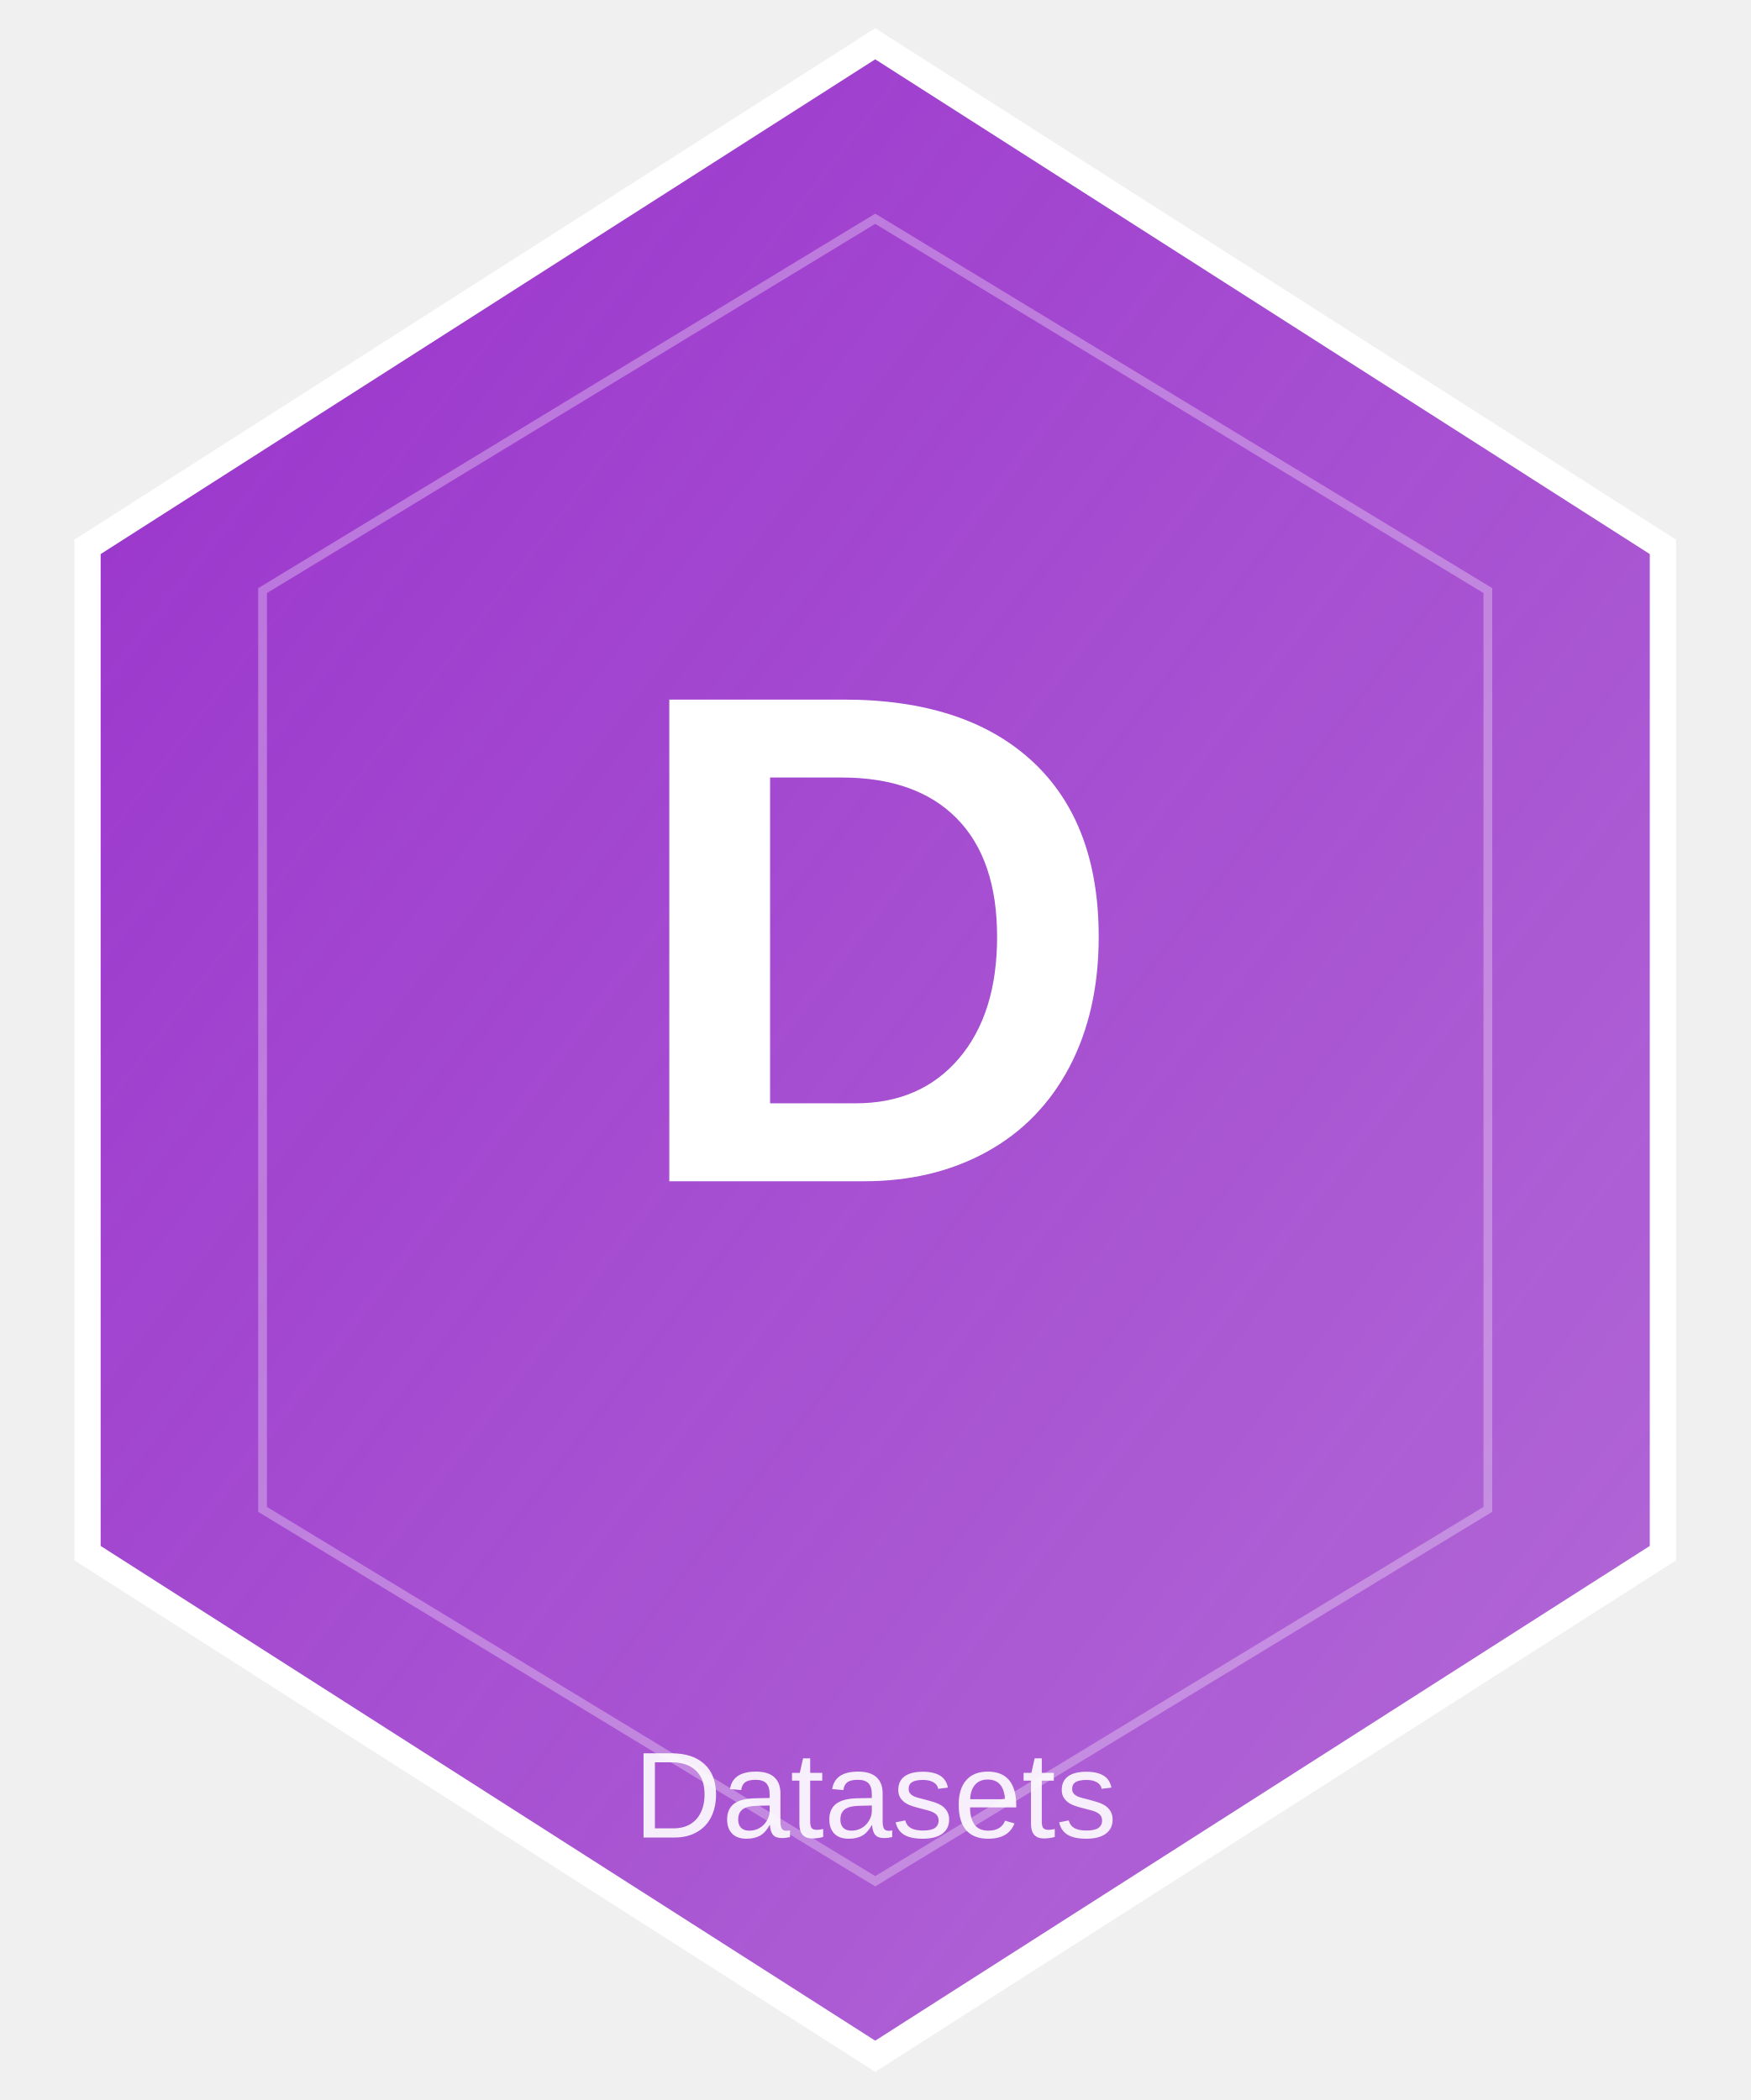
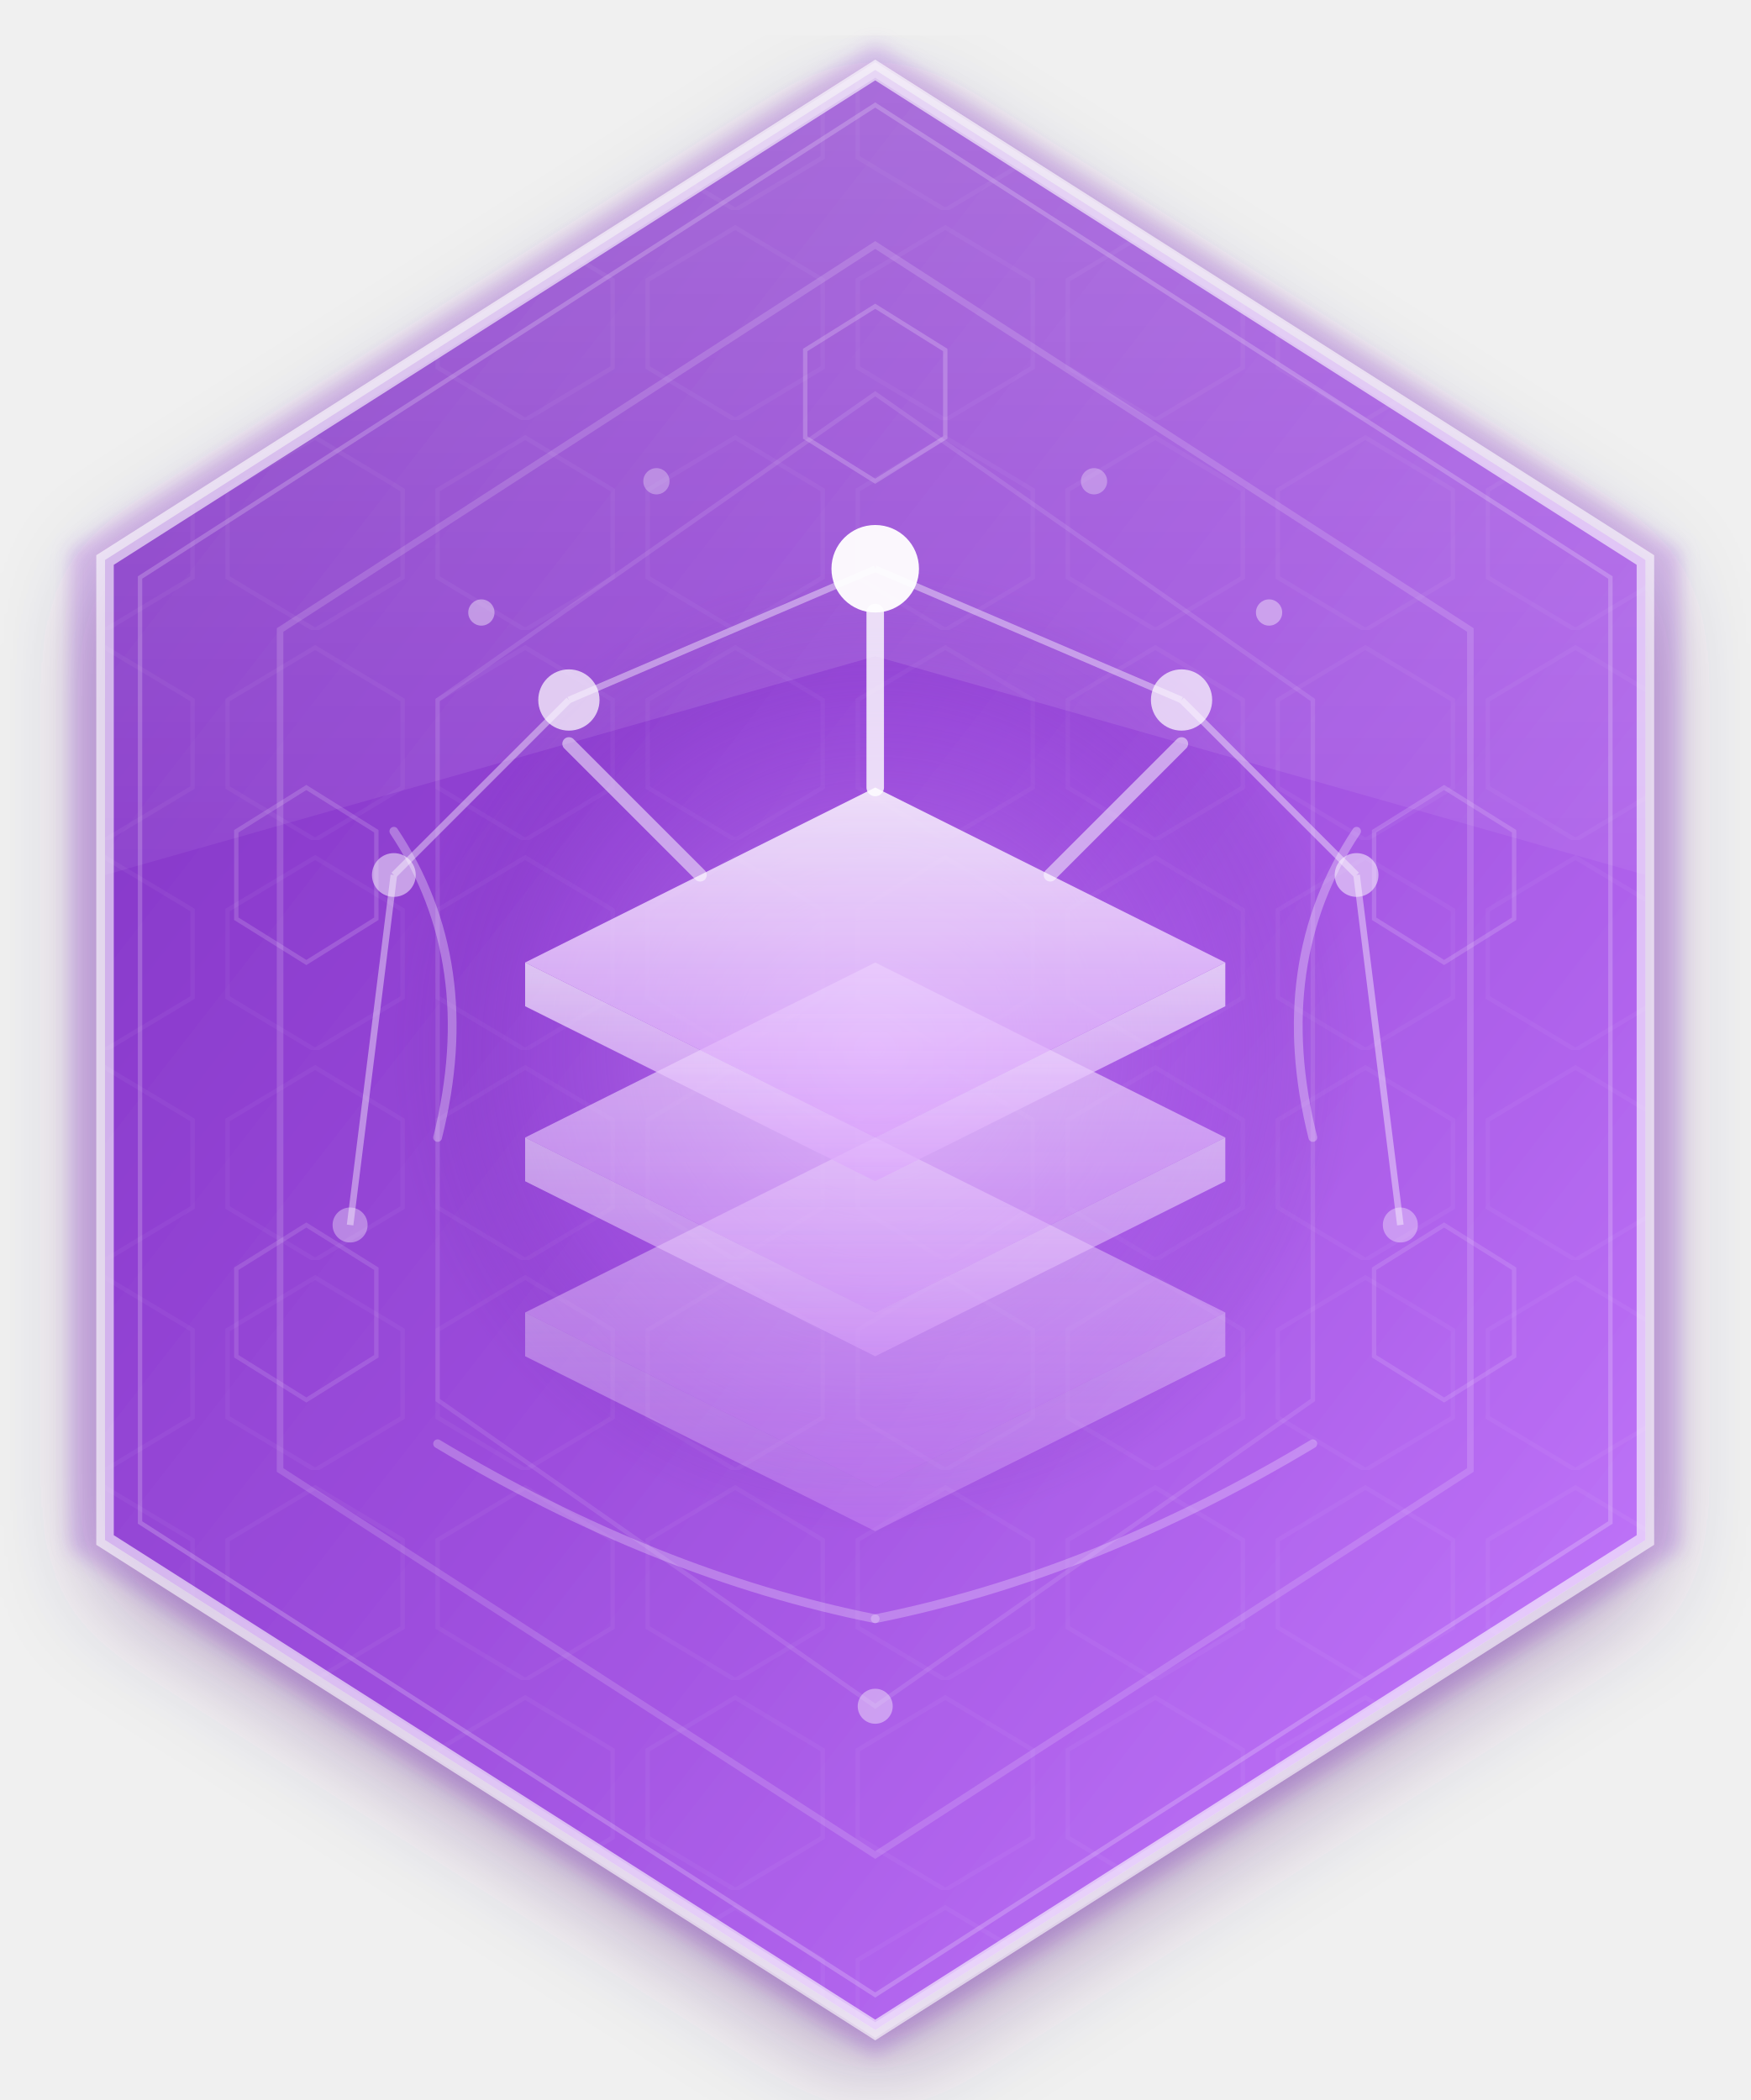
<svg xmlns="http://www.w3.org/2000/svg" width="200" height="240" viewBox="0 0 200 240">
  <defs>
-     <linearGradient id="grad_crucible_datasets" x1="0%" y1="0%" x2="100%" y2="100%">
-       <stop offset="0%" style="stop-color:#9932CC;stop-opacity:1" />
-       <stop offset="100%" style="stop-color:#9932CC;stop-opacity:0.7" />
+     <linearGradient id="hexGradient" x1="0%" y1="0%" x2="100%" y2="100%">
+       <stop offset="0%" stop-color="#7B2CBF" />
+       <stop offset="50%" stop-color="#9D4EDD" />
+       <stop offset="100%" stop-color="#C77DFF" />
    </linearGradient>
+     <radialGradient id="centerGlow" cx="50%" cy="50%" r="50%">
+       <stop offset="0%" stop-color="#E0AAFF" stop-opacity="0.6" />
+       <stop offset="70%" stop-color="#9D4EDD" stop-opacity="0.2" />
+       <stop offset="100%" stop-color="#5A189A" stop-opacity="0" />
+     </radialGradient>
+     <linearGradient id="nodeGradient" x1="0%" y1="0%" x2="0%" y2="100%">
+       <stop offset="0%" stop-color="#FFFFFF" stop-opacity="0.95" />
+       <stop offset="100%" stop-color="#E0AAFF" stop-opacity="0.8" />
+     </linearGradient>
+     <linearGradient id="glassGradient" x1="0%" y1="0%" x2="0%" y2="100%">
+       <stop offset="0%" stop-color="#FFFFFF" stop-opacity="0.25" />
+       <stop offset="100%" stop-color="#FFFFFF" stop-opacity="0.05" />
+     </linearGradient>
+     <linearGradient id="shimmer" x1="0%" y1="0%" x2="100%" y2="0%">
+       <stop offset="0%" stop-color="#FFFFFF" stop-opacity="0" />
+       <stop offset="50%" stop-color="#FFFFFF" stop-opacity="0.3" />
+       <stop offset="100%" stop-color="#FFFFFF" stop-opacity="0" />
+     </linearGradient>
+     <filter id="dropShadow" x="-20%" y="-20%" width="140%" height="140%">
+       <feDropShadow dx="0" dy="4" stdDeviation="6" flood-color="#3C096C" flood-opacity="0.4" />
+     </filter>
+     <filter id="innerGlow" x="-50%" y="-50%" width="200%" height="200%">
+       <feGaussianBlur in="SourceAlpha" stdDeviation="3" result="blur" />
+       <feOffset dx="0" dy="0" />
+       <feComposite in2="SourceAlpha" operator="arithmetic" k2="-1" k3="1" />
+       <feColorMatrix type="matrix" values="0 0 0 0 0.878  0 0 0 0 0.667  0 0 0 0 1  0 0 0 0.6 0" />
+       <feBlend in2="SourceGraphic" />
+     </filter>
+     <filter id="softBlur">
+       <feGaussianBlur stdDeviation="1" />
+     </filter>
+     <filter id="noise">
+       <feTurbulence type="fractalNoise" baseFrequency="0.9" numOctaves="4" result="noise" />
+       <feColorMatrix type="saturate" values="0" />
+       <feBlend in="SourceGraphic" in2="noise" mode="overlay" result="blend" />
+       <feComposite in="blend" in2="SourceGraphic" operator="in" />
+     </filter>
+     <clipPath id="hexClip">
+       <path d="M 100,8 L 188,64 L 188,176 L 100,232 L 12,176 L 12,64 Z" />
+     </clipPath>
+     <pattern id="cubePattern" x="0" y="0" width="24" height="24" patternUnits="userSpaceOnUse">
+       <path d="M12,2 L22,8 L22,18 L12,24 L2,18 L2,8 Z" fill="none" stroke="#FFFFFF" stroke-width="0.5" opacity="0.1" />
+     </pattern>
  </defs>
-   <path d="M 100,5 L 190,62.5 L 190,177.5 L 100,235 L 10,177.5 L 10,62.5 Z" fill="url(#grad_crucible_datasets)" stroke="#FFFFFF" stroke-width="3" />
-   <path d="M 100,25 L 170,67.5 L 170,172.5 L 100,215 L 30,172.5 L 30,67.5 Z" fill="none" stroke="#FFFFFF" stroke-width="1" opacity="0.3" />
-   <text x="100" y="135" font-family="Arial, sans-serif" font-size="80" font-weight="bold" fill="#FFFFFF" text-anchor="middle">
-     D
-   </text>
-   <text x="100" y="210" font-family="Arial, sans-serif" font-size="14" font-weight="normal" fill="#FFFFFF" text-anchor="middle" opacity="0.9">
-     Datasets
-   </text>
+   <path d="M 100,5 L 192,63 L 192,177 L 100,235 L 8,177 L 8,63 Z" fill="#9D4EDD" opacity="0.3" filter="url(#softBlur)" />
+   <path d="M 100,8 L 188,64 L 188,176 L 100,232 L 12,176 L 12,64 Z" fill="url(#hexGradient)" filter="url(#dropShadow)" />
+   <path d="M 100,8 L 188,64 L 188,176 L 100,232 L 12,176 L 12,64 Z" fill="url(#cubePattern)" opacity="0.4" />
+   <path d="M 100,28 L 168,72 L 168,168 L 100,212 L 32,168 L 32,72 Z" fill="none" stroke="#FFFFFF" stroke-width="0.75" opacity="0.15" />
+   <path d="M 100,45 L 150,80 L 150,160 L 100,195 L 50,160 L 50,80 Z" fill="none" stroke="#FFFFFF" stroke-width="0.5" opacity="0.1" />
+   <ellipse cx="100" cy="120" rx="55" ry="55" fill="url(#centerGlow)" />
+   <g opacity="0.9">
+     <path d="M 60,155 L 100,175 L 140,155 L 140,150 L 100,170 L 60,150 Z" fill="url(#nodeGradient)" opacity="0.4" />
+     <path d="M 60,150 L 100,170 L 140,150 L 100,130 Z" fill="url(#nodeGradient)" opacity="0.5" />
+     <path d="M 60,135 L 100,155 L 140,135 L 140,130 L 100,150 L 60,130 Z" fill="url(#nodeGradient)" opacity="0.6" />
+     <path d="M 60,130 L 100,150 L 140,130 L 100,110 Z" fill="url(#nodeGradient)" opacity="0.7" />
+     <path d="M 60,115 L 100,135 L 140,115 L 140,110 L 100,130 L 60,110 Z" fill="url(#nodeGradient)" opacity="0.8" />
+     <path d="M 60,110 L 100,130 L 140,110 L 100,90 Z" fill="url(#nodeGradient)" opacity="0.95" />
+   </g>
+   <g stroke="#FFFFFF" stroke-linecap="round" fill="none">
+     <line x1="100" y1="90" x2="100" y2="70" stroke-width="2" opacity="0.8" />
+     <line x1="80" y1="100" x2="65" y2="85" stroke-width="1.5" opacity="0.5" />
+     <line x1="120" y1="100" x2="135" y2="85" stroke-width="1.5" opacity="0.5" />
+     <path d="M 45,95 Q 55,110 50,130" stroke-width="1" opacity="0.3" />
+     <path d="M 155,95 Q 145,110 150,130" stroke-width="1" opacity="0.3" />
+     <path d="M 50,165 Q 75,180 100,185" stroke-width="1" opacity="0.25" />
+     <path d="M 150,165 Q 125,180 100,185" stroke-width="1" opacity="0.25" />
+   </g>
+   <g fill="#FFFFFF">
+     <circle cx="100" cy="65" r="5" opacity="0.95">
+       <animate attributeName="opacity" values="0.95;0.6;0.95" dur="3s" repeatCount="indefinite" />
+     </circle>
+     <circle cx="65" cy="80" r="3.5" opacity="0.7" />
+     <circle cx="135" cy="80" r="3.5" opacity="0.7" />
+     <circle cx="45" cy="100" r="2.5" opacity="0.5" />
+     <circle cx="155" cy="100" r="2.5" opacity="0.5" />
+     <circle cx="40" cy="140" r="2" opacity="0.35" />
+     <circle cx="160" cy="140" r="2" opacity="0.35" />
+     <circle cx="55" cy="70" r="1.5" opacity="0.4" />
+     <circle cx="145" cy="70" r="1.5" opacity="0.4" />
+     <circle cx="75" cy="55" r="1.5" opacity="0.3" />
+     <circle cx="125" cy="55" r="1.5" opacity="0.3" />
+     <circle cx="100" cy="195" r="2" opacity="0.4" />
+   </g>
+   <g stroke="#FFFFFF" stroke-width="0.75" fill="none" opacity="0.4">
+     <line x1="100" y1="65" x2="65" y2="80" />
+     <line x1="100" y1="65" x2="135" y2="80" />
+     <line x1="65" y1="80" x2="45" y2="100" />
+     <line x1="135" y1="80" x2="155" y2="100" />
+     <line x1="45" y1="100" x2="40" y2="140" />
+     <line x1="155" y1="100" x2="160" y2="140" />
+   </g>
+   <g fill="none" stroke="#FFFFFF" stroke-width="0.5">
+     <path d="M 100,35 L 108,40 L 108,50 L 100,55 L 92,50 L 92,40 Z" opacity="0.2" />
+     <path d="M 35,90 L 43,95 L 43,105 L 35,110 L 27,105 L 27,95 Z" opacity="0.15" />
+     <path d="M 35,140 L 43,145 L 43,155 L 35,160 L 27,155 L 27,145 Z" opacity="0.12" />
+     <path d="M 165,90 L 173,95 L 173,105 L 165,110 L 157,105 L 157,95 Z" opacity="0.15" />
+     <path d="M 165,140 L 173,145 L 173,155 L 165,160 L 157,155 L 157,145 Z" opacity="0.12" />
+   </g>
+   <path d="M 100,8 L 188,64 L 188,100 L 100,75 L 12,100 L 12,64 Z" fill="url(#glassGradient)" clip-path="url(#hexClip)" />
+   <path d="M 100,8 L 188,64 L 188,176 L 100,232 L 12,176 L 12,64 Z" fill="none" stroke="url(#shimmer)" stroke-width="1.5" />
+   <path d="M 100,8 L 188,64 L 188,176 L 100,232 L 12,176 L 12,64 Z" fill="none" stroke="#FFFFFF" stroke-width="2" opacity="0.6" />
+   <path d="M 100,12 L 184,66 L 184,174 L 100,228 L 16,174 L 16,66 Z" fill="none" stroke="#FFFFFF" stroke-width="0.5" opacity="0.2" />
</svg>
